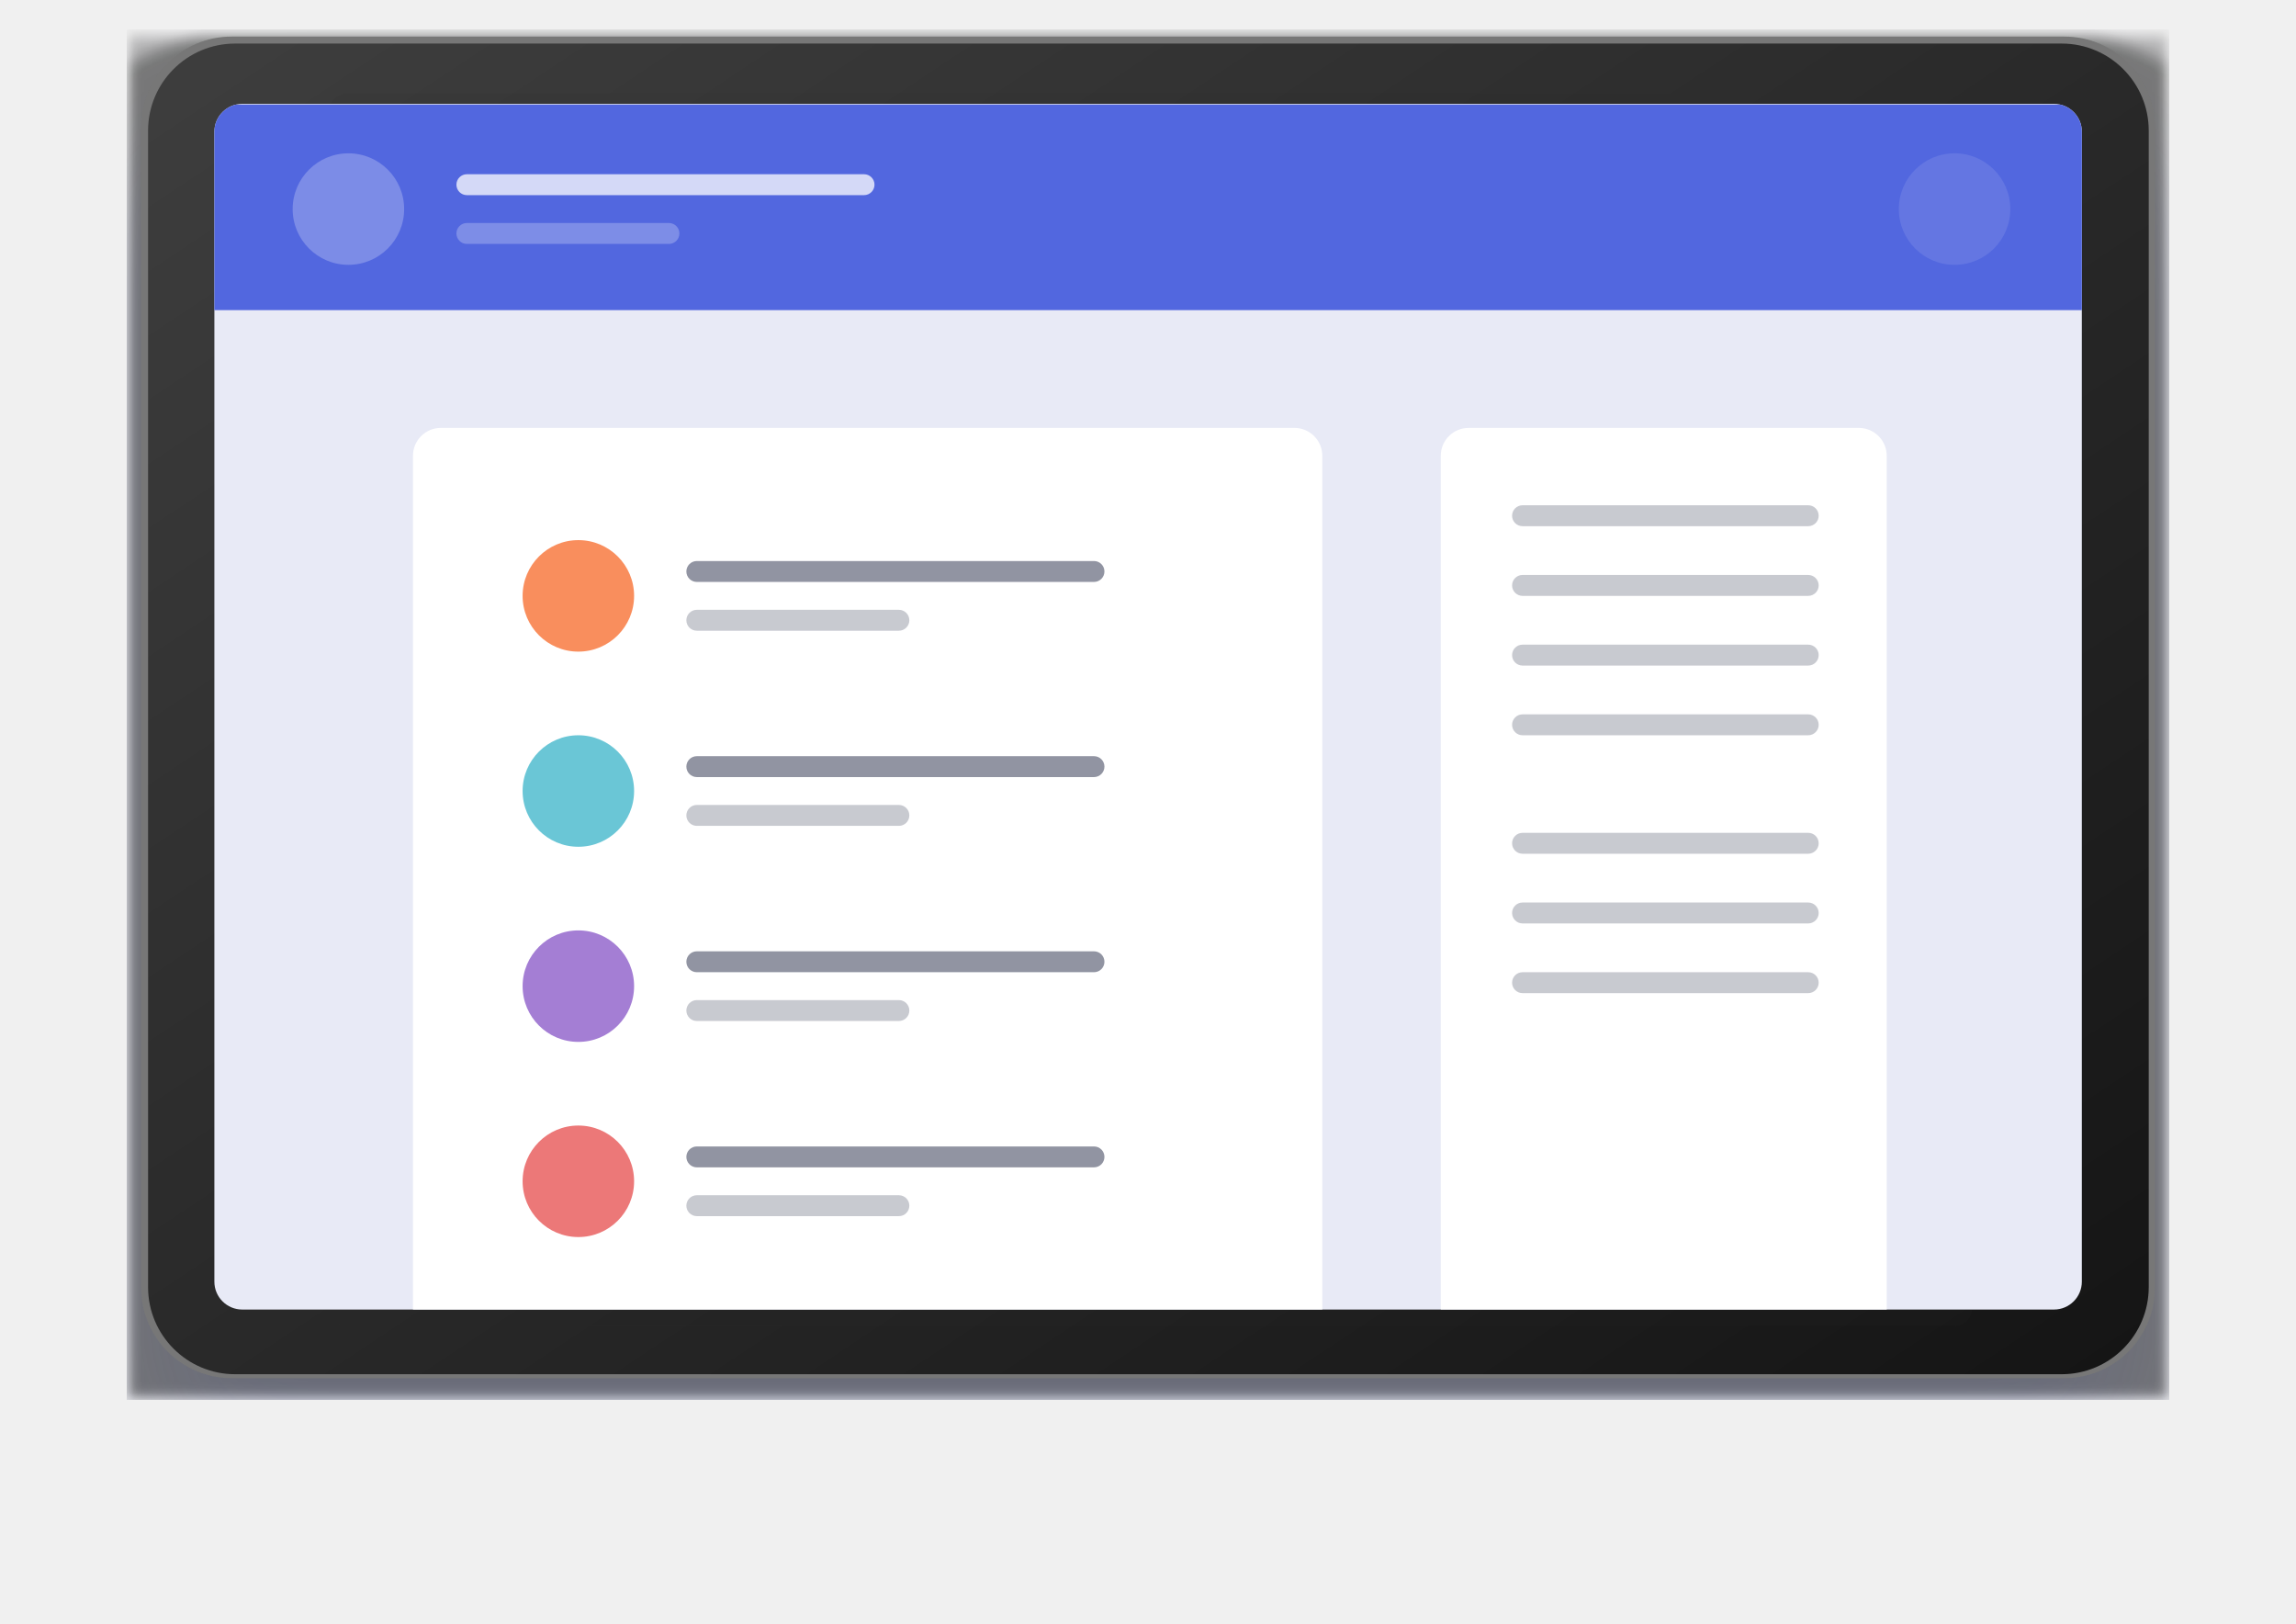
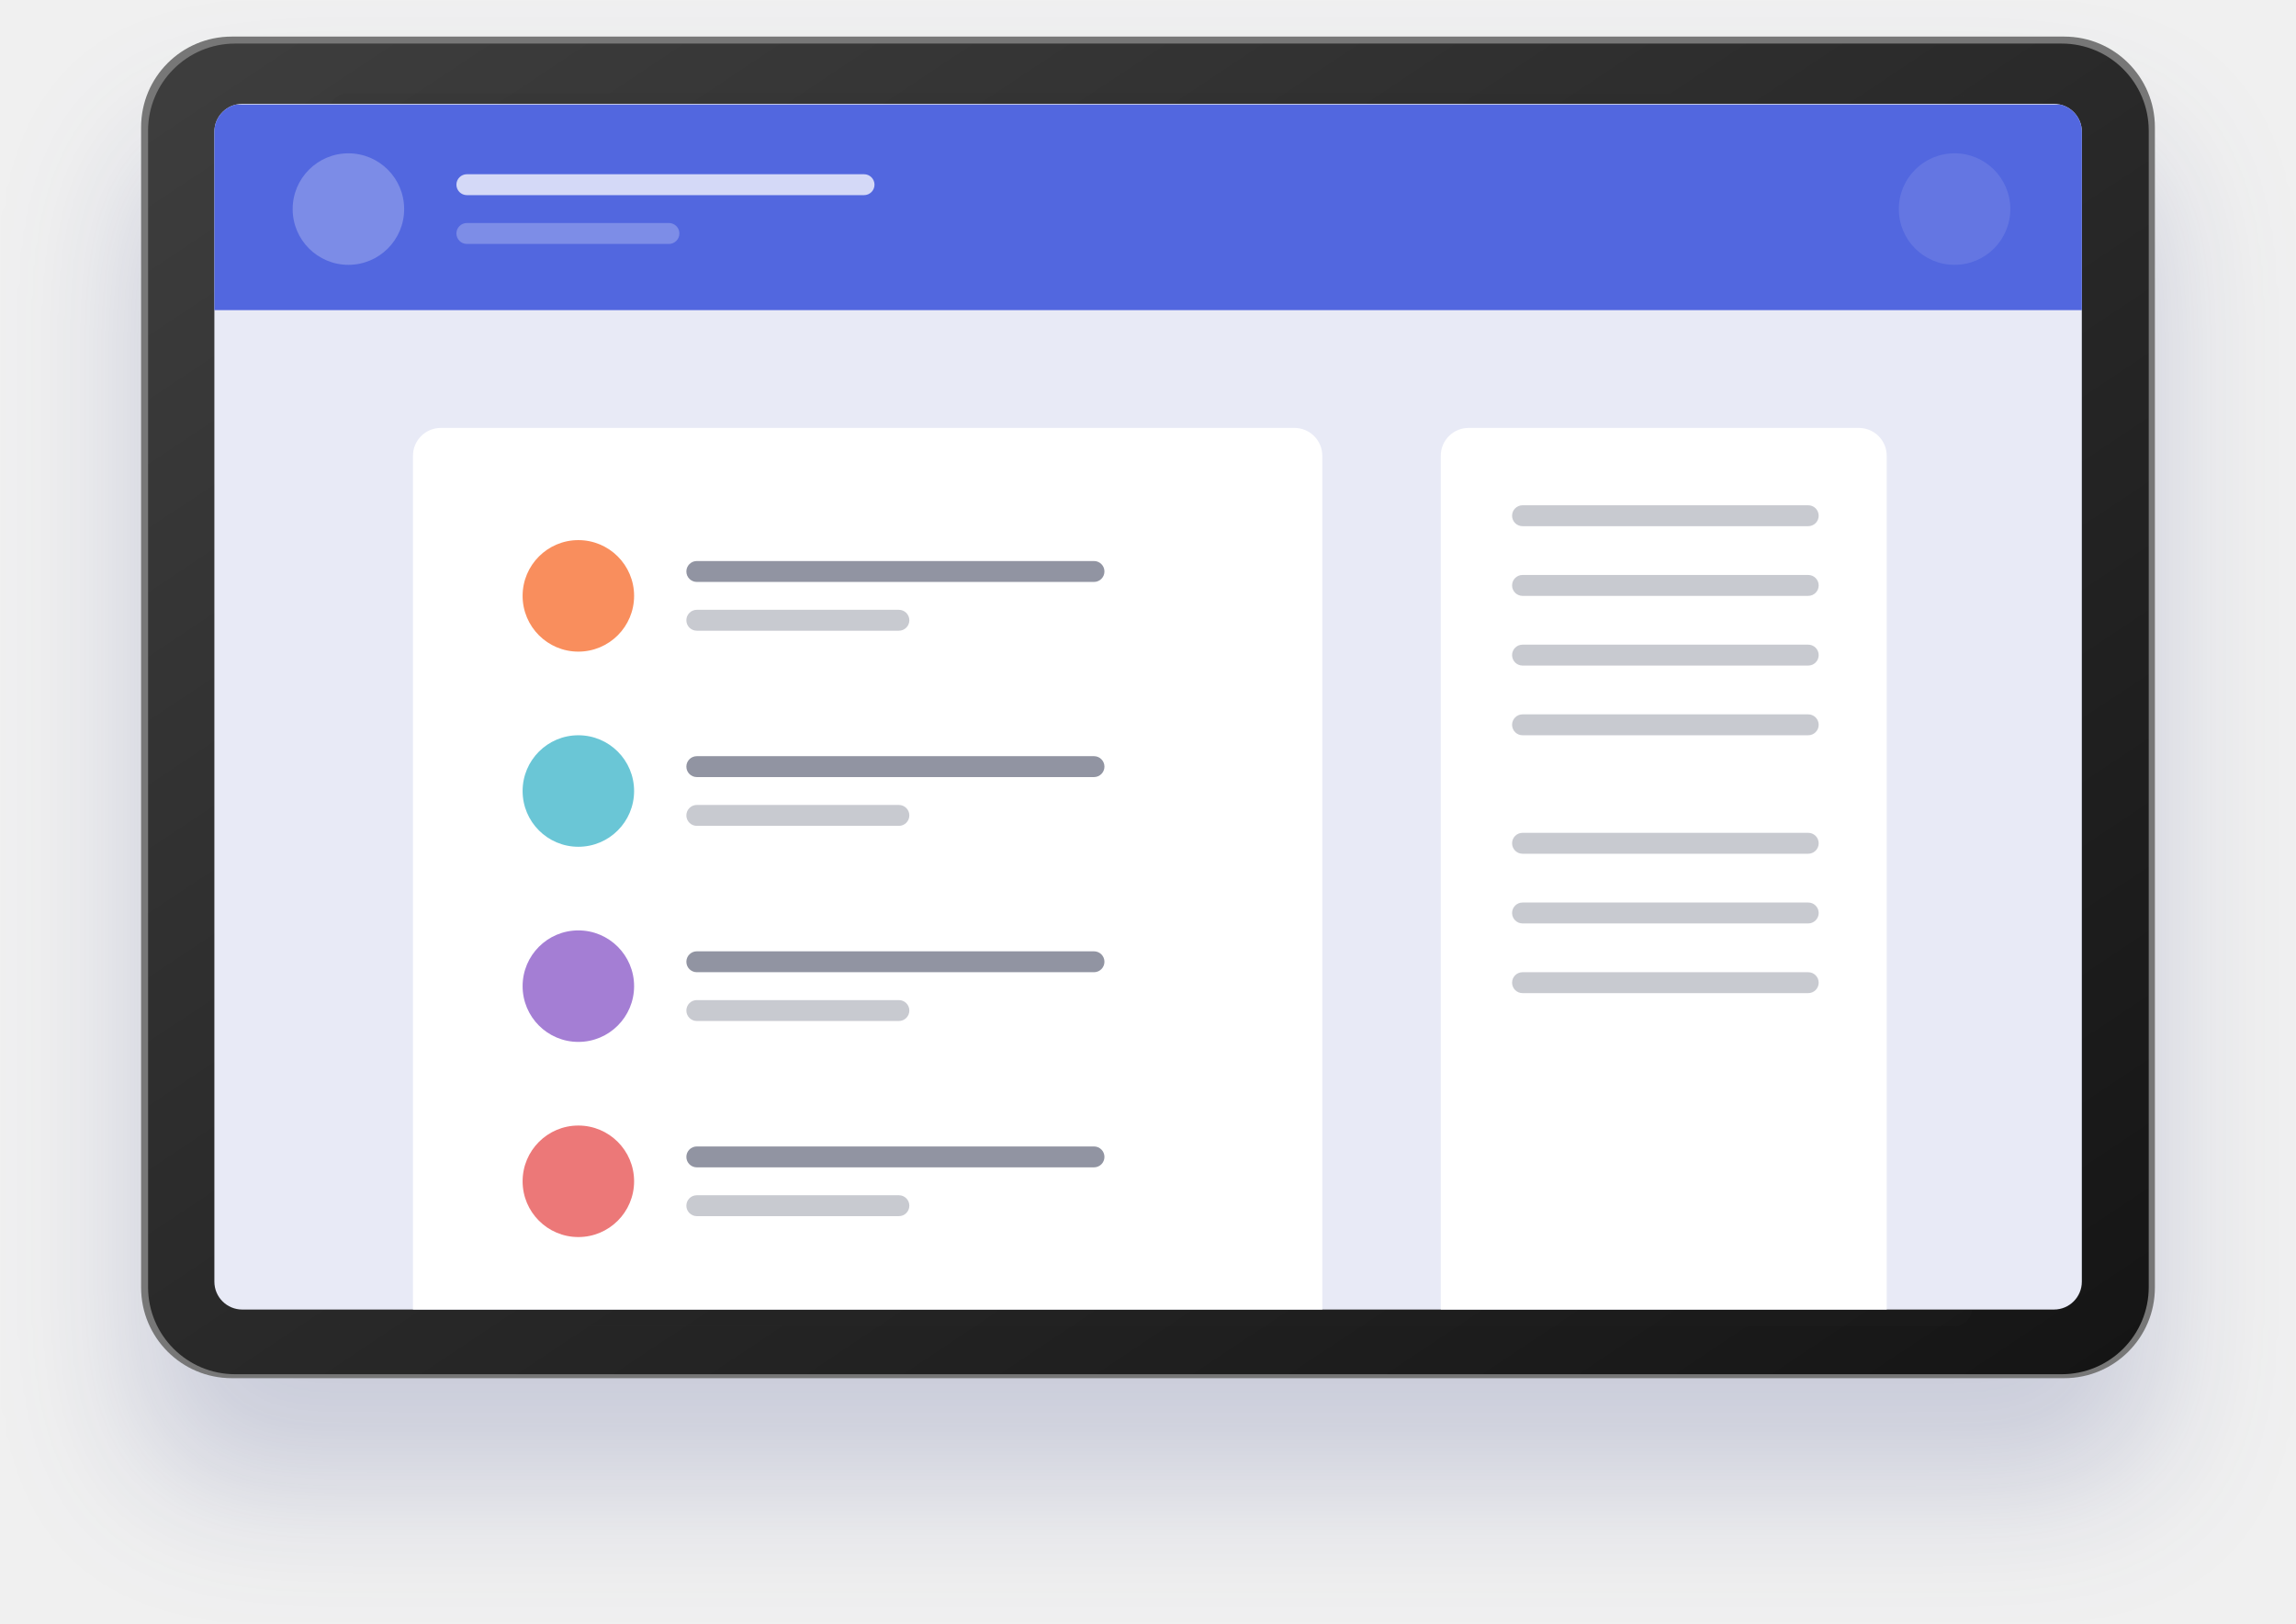
<svg xmlns="http://www.w3.org/2000/svg" width="659" height="466" fill="none">
  <g filter="url(#a)">
-     <g filter="url(#b)">
-       <rect width="578" height="385" x="40.5" y="10.5" fill="#777" rx="26" />
+     <rect width="578" height="385" x="40.5" y="10.5" fill="#777" rx="26" />
+   </g>
+   <rect width="574.23" height="381.865" x="42.5" y="12.5" fill="url(#b)" rx="25" />
+   <rect width="471.463" height="353.756" x="94.531" y="26.803" fill="#2A2A2A" opacity=".1" rx="5" />
+   <rect width="536" height="346" x="61.531" y="29.803" fill="#E8EAF6" rx="8" />
+   <mask id="c" width="537" height="347" x="61" y="29" maskUnits="userSpaceOnUse" style="mask-type:luminance">
+     <rect width="536" height="346" x="61.531" y="29.803" fill="#fff" rx="8" />
+   </mask>
+   <g mask="url(#c)">
+     <path fill="#5267DF" d="M58 30h547v59H58z" />
+     <g fill="#fff">
+       <circle cx="100" cy="60" r="16" opacity=".245" />
+       <circle cx="561" cy="60" r="16" opacity=".104" />
+       <rect width="120" height="6" x="131" y="50" opacity=".75" rx="3" />
+       <rect width="64" height="6" x="131" y="64" opacity=".25" rx="3" />
    </g>
-     <rect width="574.23" height="381.865" x="42.5" y="12.5" fill="url(#c)" rx="25" />
-     <rect width="471.463" height="353.756" x="94.531" y="26.803" fill="#2A2A2A" opacity=".1" rx="5" />
-     <rect width="536" height="346" x="61.531" y="29.803" fill="#E8EAF6" rx="8" />
-     <mask id="d" width="537" height="347" x="61" y="29" maskUnits="userSpaceOnUse" style="mask-type:luminance">
-       <rect width="536" height="346" x="61.531" y="29.803" fill="#fff" rx="8" />
-     </mask>
-     <g mask="url(#d)">
-       <path fill="#5267DF" d="M58 30h547v59H58z" />
-       <g fill="#fff">
-         <circle cx="100" cy="60" r="16" opacity=".245" />
-         <circle cx="561" cy="60" r="16" opacity=".104" />
-         <rect width="120" height="6" x="131" y="50" opacity=".75" rx="3" />
-         <rect width="64" height="6" x="131" y="64" opacity=".25" rx="3" />
-       </g>
-       <rect width="261" height="316" x="118.53" y="122.803" fill="#fff" rx="8" />
-       <rect width="128" height="316" x="413.53" y="122.803" fill="#fff" rx="8" />
-       <rect width="120" height="6" x="197" y="161" fill="#242A45" opacity=".5" rx="3" />
-     </g>
-     <circle cx="166" cy="171" r="16" fill="#F98E5D" />
-     <rect width="88" height="6" x="434" y="145" fill="#242A45" opacity=".25" rx="3" />
-     <rect width="88" height="6" x="434" y="165" fill="#242A45" opacity=".25" rx="3" />
-     <rect width="88" height="6" x="434" y="185" fill="#242A45" opacity=".25" rx="3" />
-     <rect width="88" height="6" x="434" y="205" fill="#242A45" opacity=".25" rx="3" />
-     <rect width="88" height="6" x="434" y="239" fill="#242A45" opacity=".25" rx="3" />
-     <rect width="88" height="6" x="434" y="259" fill="#242A45" opacity=".25" rx="3" />
-     <rect width="88" height="6" x="434" y="279" fill="#242A45" opacity=".25" rx="3" />
-     <rect width="64" height="6" x="197" y="175" fill="#242A45" opacity=".25" rx="3" />
-     <circle cx="166" cy="227" r="16" fill="#6AC6D6" />
-     <rect width="120" height="6" x="197" y="217" fill="#242A45" opacity=".5" rx="3" />
-     <rect width="64" height="6" x="197" y="231" fill="#242A45" opacity=".25" rx="3" />
-     <circle cx="166" cy="283" r="16" fill="#A47ED4" />
-     <rect width="120" height="6" x="197" y="273" fill="#242A45" opacity=".5" rx="3" />
-     <rect width="64" height="6" x="197" y="287" fill="#242A45" opacity=".25" rx="3" />
-     <circle cx="166" cy="339" r="16" fill="#EC7878" />
-     <rect width="120" height="6" x="197" y="329" fill="#242A45" opacity=".5" rx="3" />
-     <rect width="64" height="6" x="197" y="343" fill="#242A45" opacity=".25" rx="3" />
+     <rect width="261" height="316" x="118.53" y="122.803" fill="#fff" rx="8" />
+     <rect width="128" height="316" x="413.53" y="122.803" fill="#fff" rx="8" />
+     <rect width="120" height="6" x="197" y="161" fill="#242A45" opacity=".5" rx="3" />
  </g>
+   <circle cx="166" cy="171" r="16" fill="#F98E5D" />
+   <rect width="88" height="6" x="434" y="145" fill="#242A45" opacity=".25" rx="3" />
+   <rect width="88" height="6" x="434" y="165" fill="#242A45" opacity=".25" rx="3" />
+   <rect width="88" height="6" x="434" y="185" fill="#242A45" opacity=".25" rx="3" />
+   <rect width="88" height="6" x="434" y="205" fill="#242A45" opacity=".25" rx="3" />
+   <rect width="88" height="6" x="434" y="239" fill="#242A45" opacity=".25" rx="3" />
+   <rect width="88" height="6" x="434" y="259" fill="#242A45" opacity=".25" rx="3" />
+   <rect width="88" height="6" x="434" y="279" fill="#242A45" opacity=".25" rx="3" />
+   <rect width="64" height="6" x="197" y="175" fill="#242A45" opacity=".25" rx="3" />
+   <circle cx="166" cy="227" r="16" fill="#6AC6D6" />
+   <rect width="120" height="6" x="197" y="217" fill="#242A45" opacity=".5" rx="3" />
+   <rect width="64" height="6" x="197" y="231" fill="#242A45" opacity=".25" rx="3" />
+   <circle cx="166" cy="283" r="16" fill="#A47ED4" />
+   <rect width="120" height="6" x="197" y="273" fill="#242A45" opacity=".5" rx="3" />
+   <rect width="64" height="6" x="197" y="287" fill="#242A45" opacity=".25" rx="3" />
+   <circle cx="166" cy="339" r="16" fill="#EC7878" />
+   <rect width="120" height="6" x="197" y="329" fill="#242A45" opacity=".5" rx="3" />
+   <rect width="64" height="6" x="197" y="343" fill="#242A45" opacity=".25" rx="3" />
  <defs>
-     <filter id="a" width="586" height="393" x="36.5" y="8.5" color-interpolation-filters="sRGB" filterUnits="userSpaceOnUse">
-       <feFlood flood-opacity="0" result="BackgroundImageFix" />
-       <feColorMatrix in="SourceAlpha" result="hardAlpha" values="0 0 0 0 0 0 0 0 0 0 0 0 0 0 0 0 0 0 127 0" />
-       <feOffset dy="2" />
-       <feGaussianBlur stdDeviation="2" />
-       <feColorMatrix values="0 0 0 0 0 0 0 0 0 0 0 0 0 0 0 0 0 0 0.5 0" />
-       <feBlend in2="BackgroundImageFix" result="effect1_dropShadow_0_372" />
-       <feBlend in="SourceGraphic" in2="effect1_dropShadow_0_372" result="shape" />
-     </filter>
-     <filter id="b" width="658" height="465" x=".5" y=".5" color-interpolation-filters="sRGB" filterUnits="userSpaceOnUse">
+     <linearGradient id="b" x1="888.042" x2="548.325" y1="206.406" y2="-304.444" gradientUnits="userSpaceOnUse">
+       <stop stop-color="#151515" />
+       <stop offset="1" stop-color="#3D3D3D" />
+     </linearGradient>
+     <filter id="a" width="658" height="465" x=".5" y=".5" color-interpolation-filters="sRGB" filterUnits="userSpaceOnUse">
      <feFlood flood-opacity="0" result="BackgroundImageFix" />
      <feColorMatrix in="SourceAlpha" result="hardAlpha" values="0 0 0 0 0 0 0 0 0 0 0 0 0 0 0 0 0 0 127 0" />
      <feOffset dy="30" />
      <feGaussianBlur stdDeviation="20" />
      <feColorMatrix values="0 0 0 0 0.182 0 0 0 0 0.231 0 0 0 0 0.506 0 0 0 0.2 0" />
      <feBlend in2="BackgroundImageFix" result="effect1_dropShadow_0_372" />
      <feBlend in="SourceGraphic" in2="effect1_dropShadow_0_372" result="shape" />
    </filter>
-     <linearGradient id="c" x1="888.042" x2="548.325" y1="206.406" y2="-304.444" gradientUnits="userSpaceOnUse">
-       <stop stop-color="#151515" />
-       <stop offset="1" stop-color="#3D3D3D" />
-     </linearGradient>
  </defs>
</svg>
